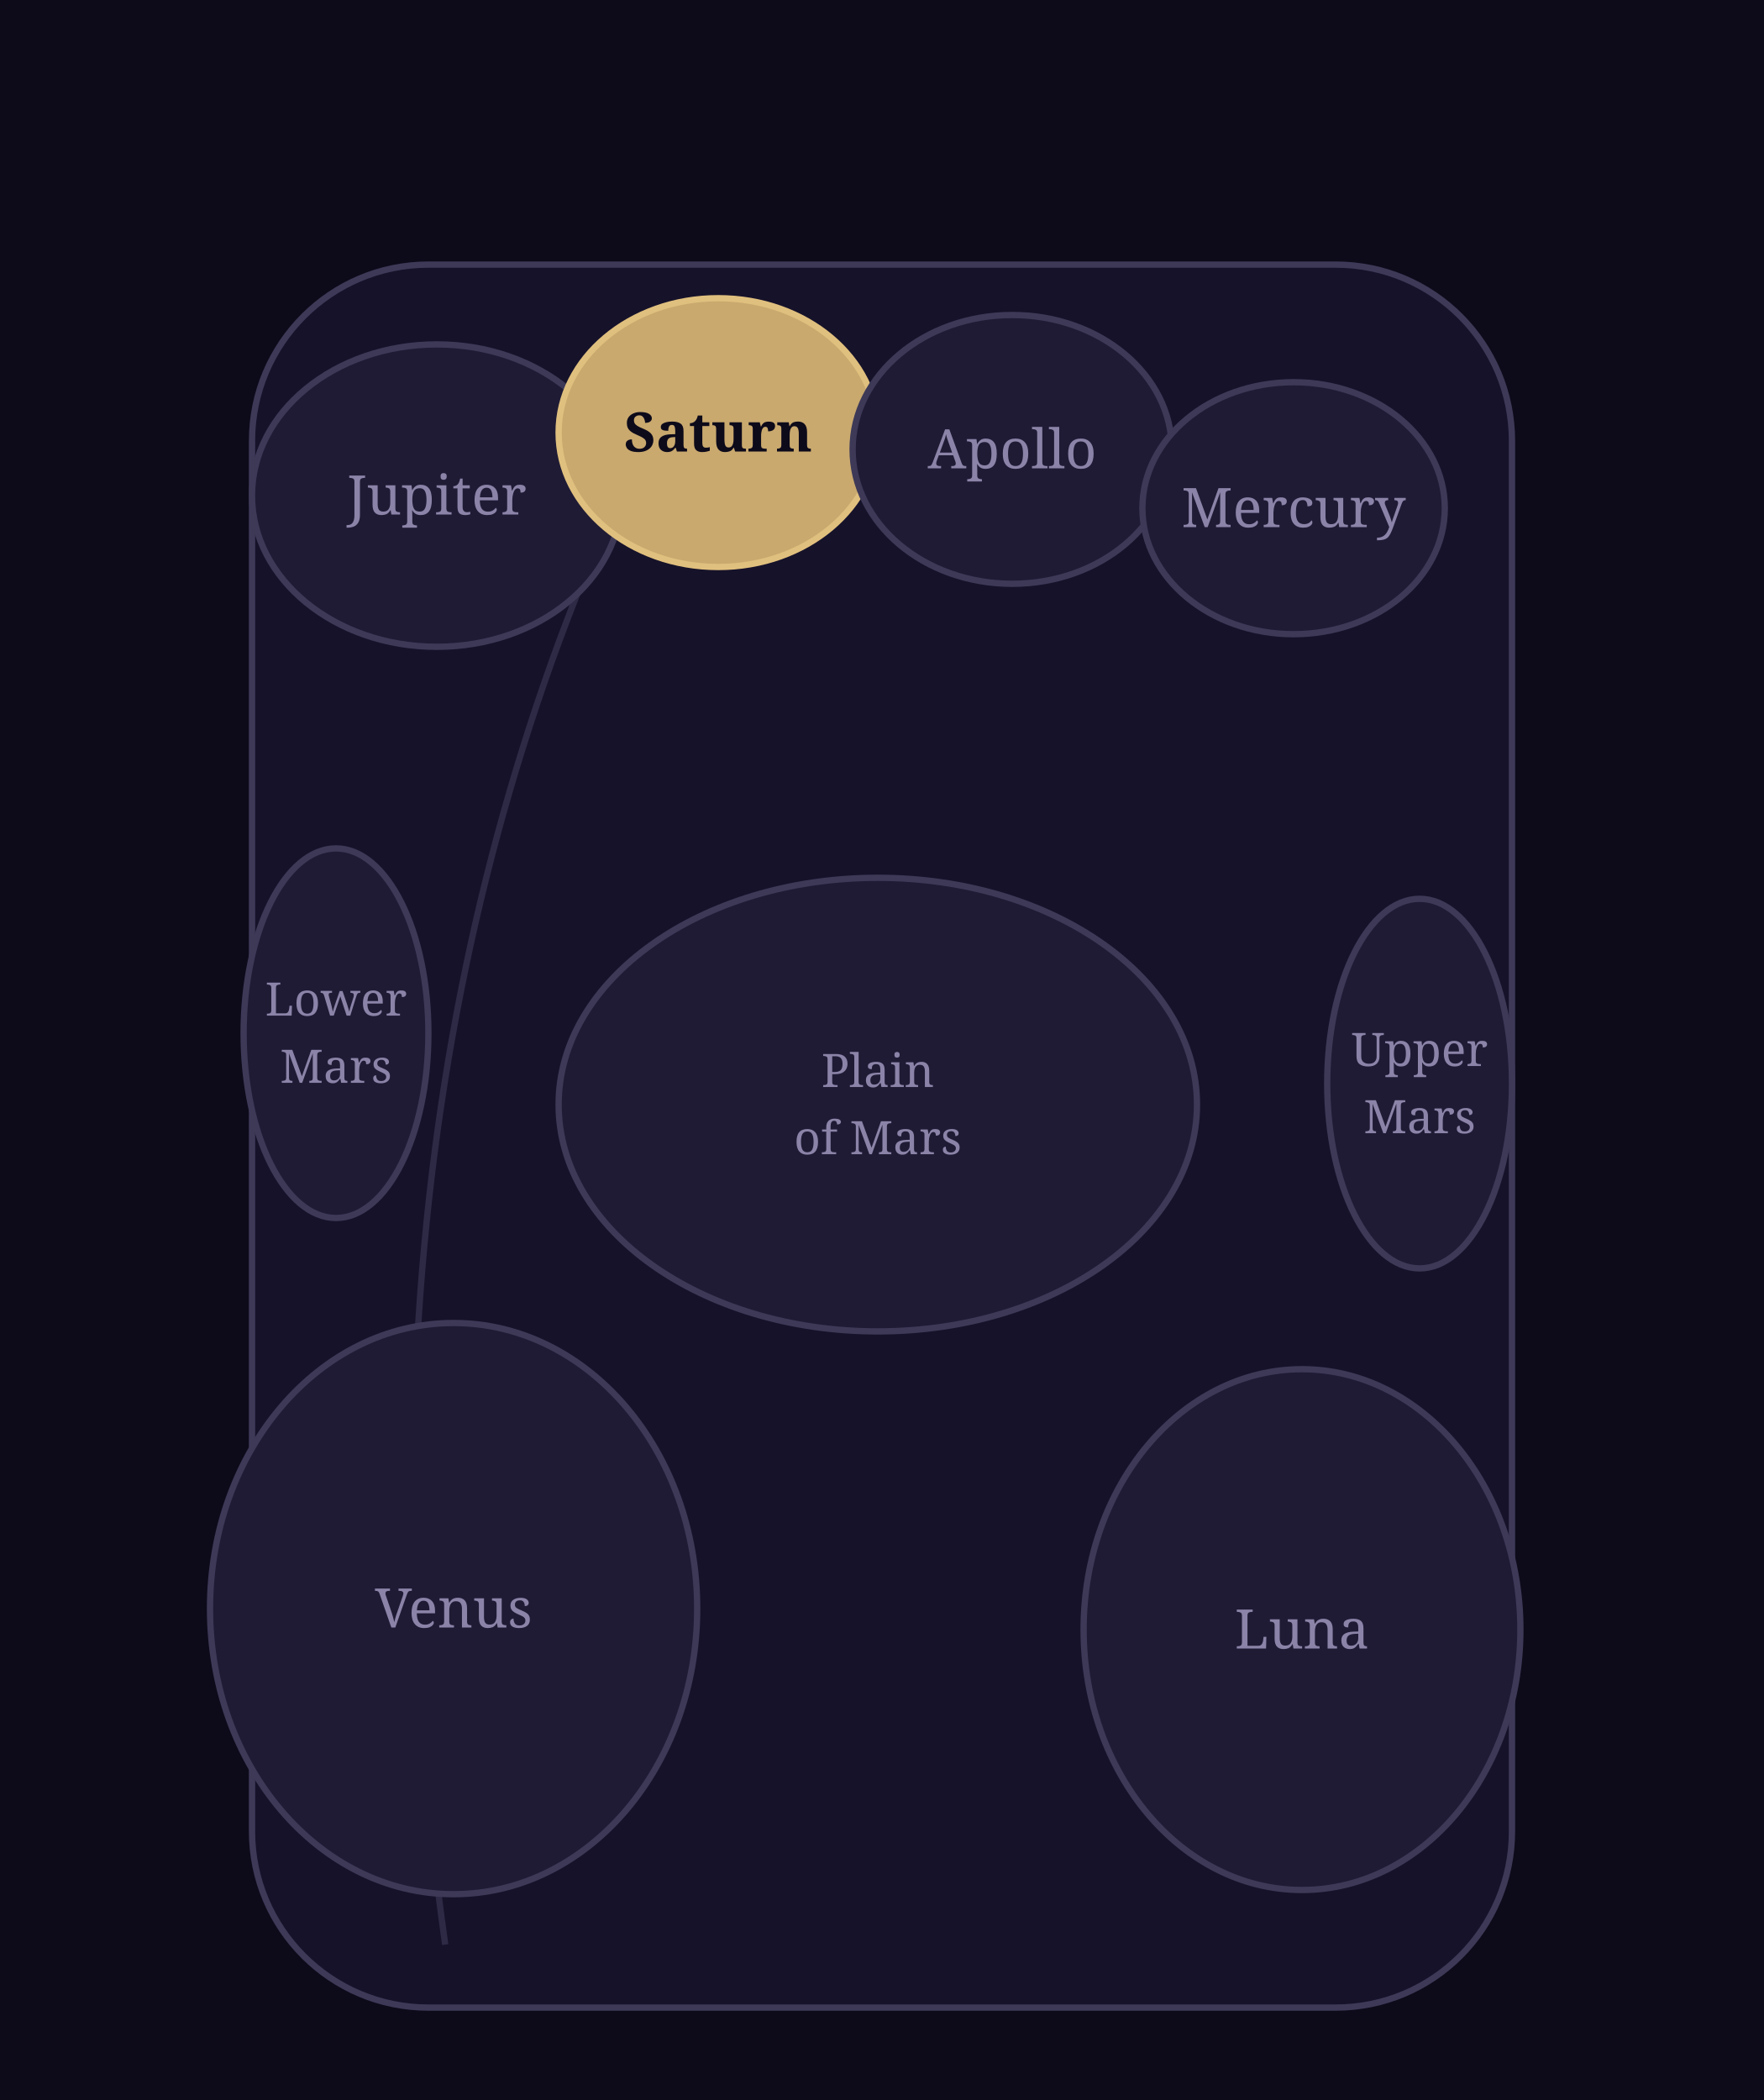
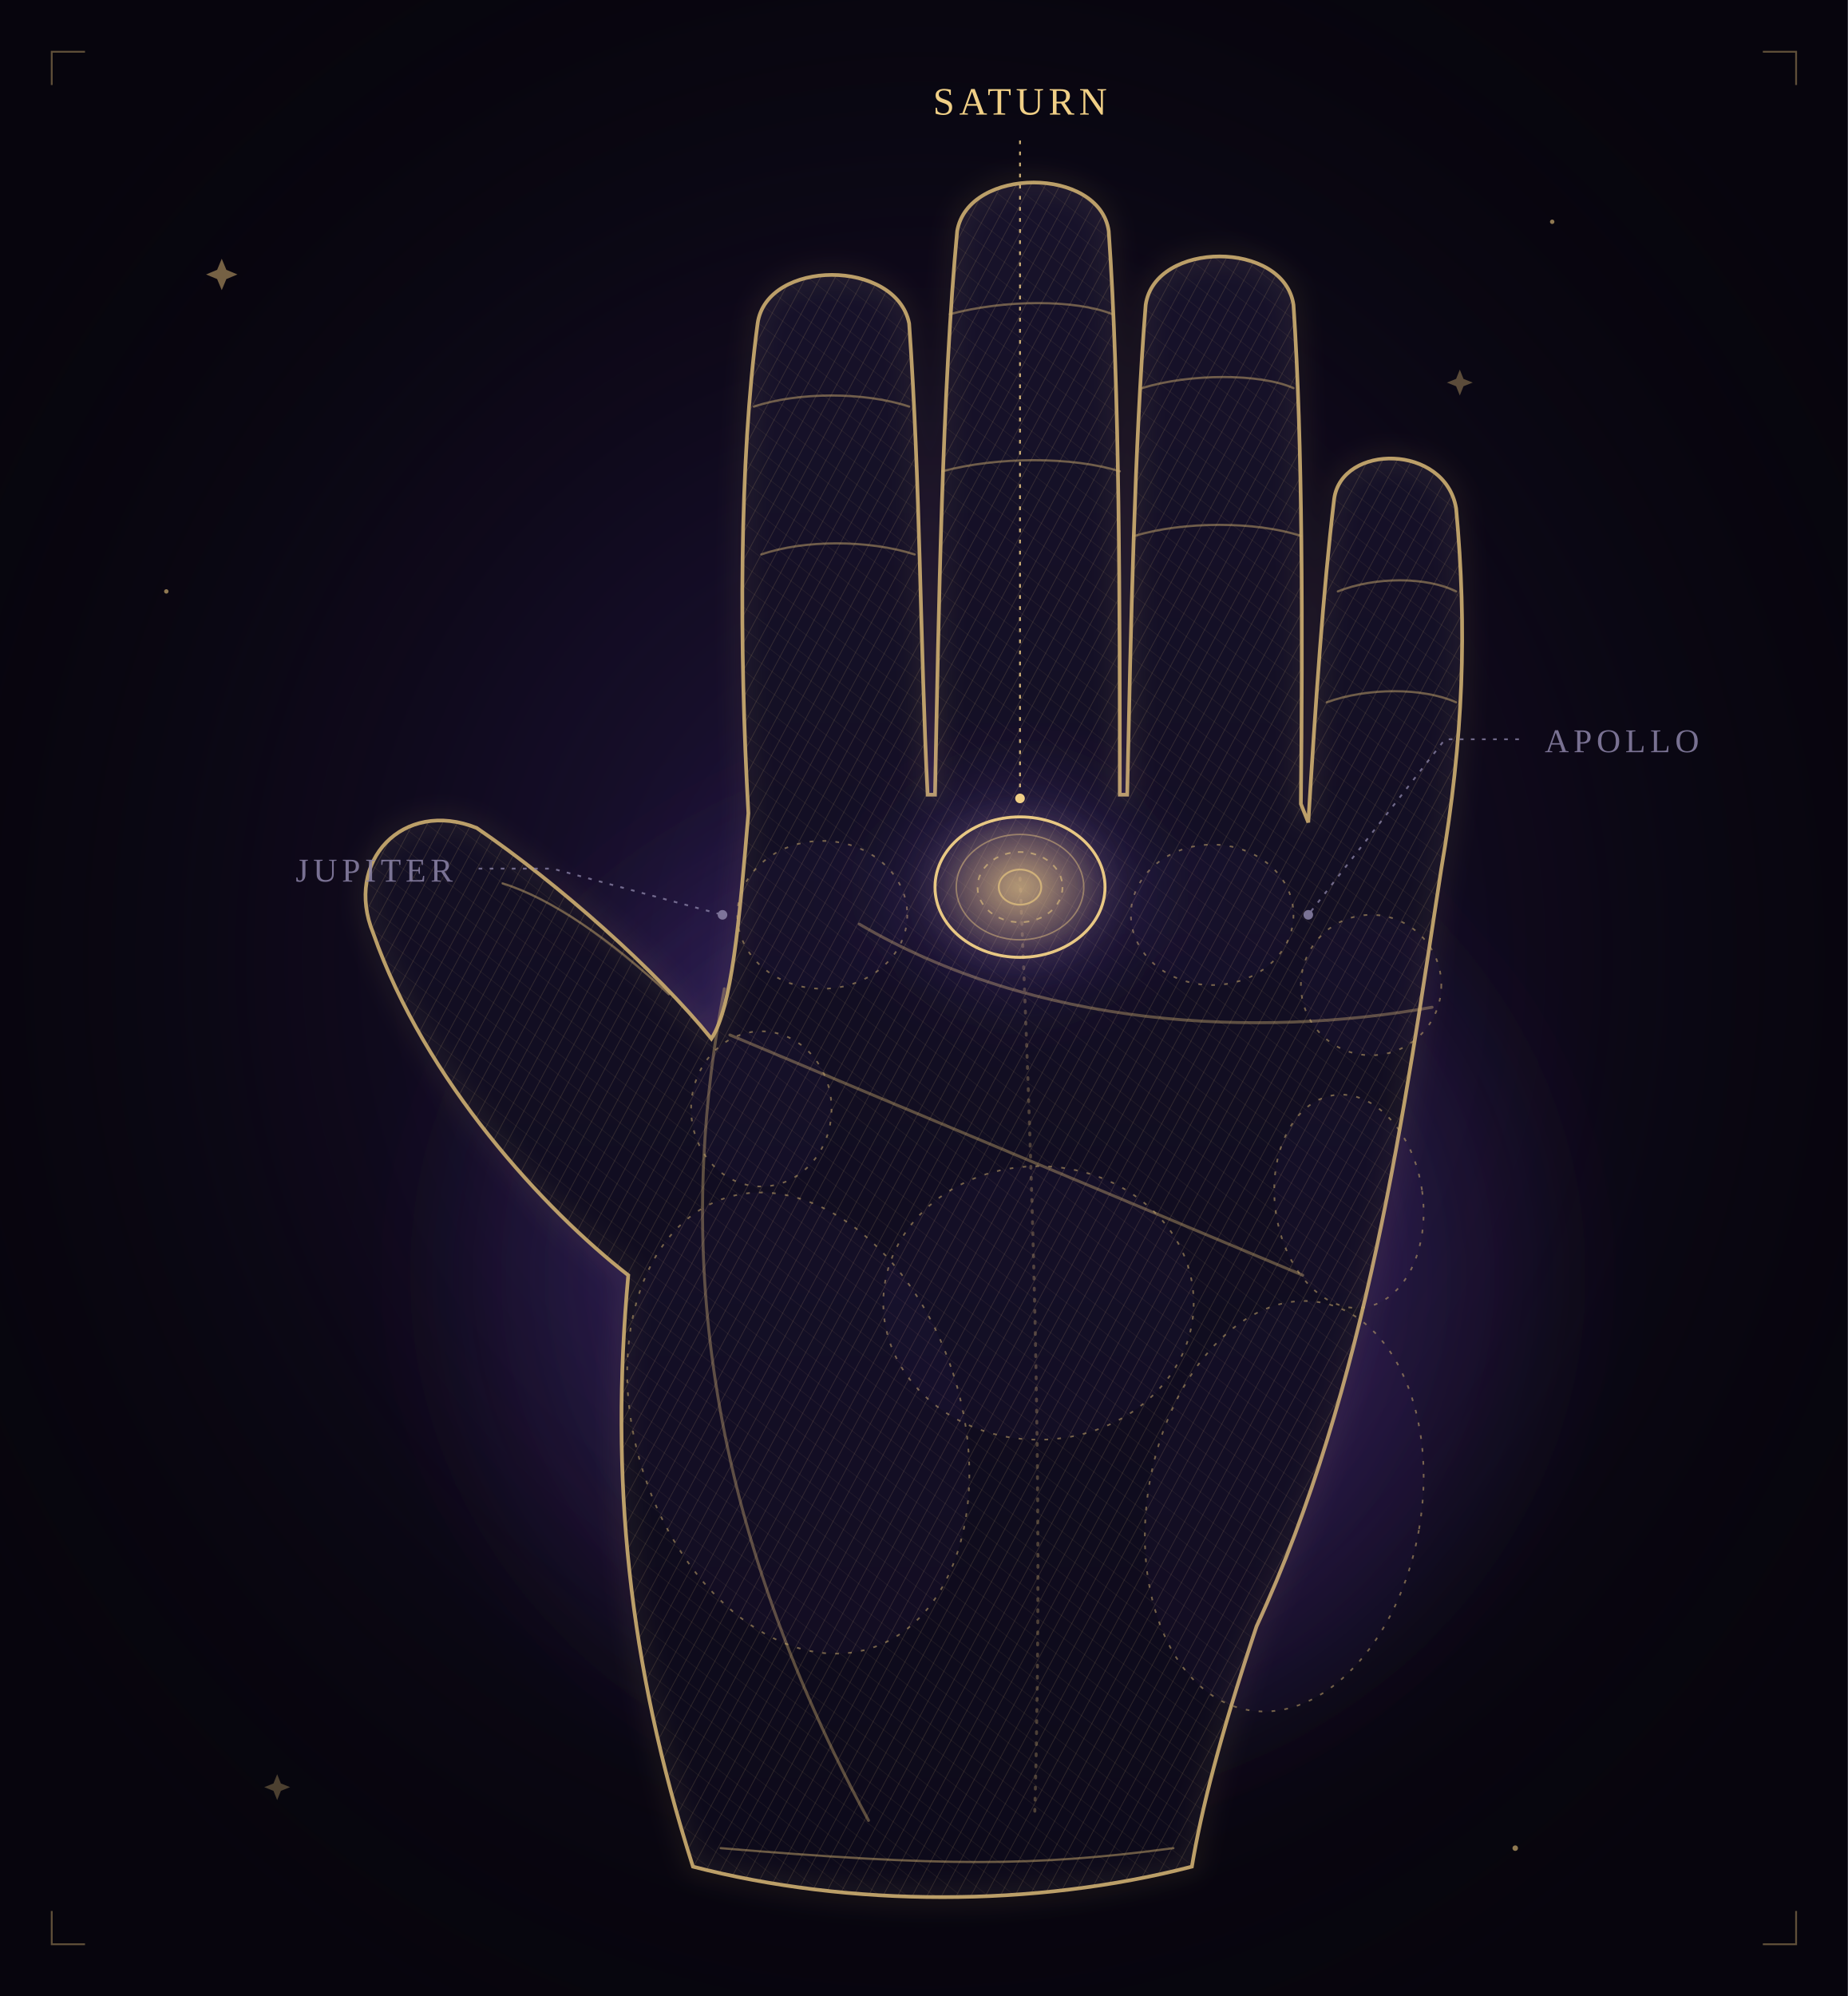
- <svg xmlns="http://www.w3.org/2000/svg" viewBox="0 0 420 500">
-   <rect width="420" height="500" fill="#0d0a1a" />
-   <rect x="60" y="63" width="300" height="415" rx="42" fill="#16122a" stroke="#3d3957" stroke-width="1.5" />
-   <path d="M 152 108 Q 78 263 106 463" fill="none" stroke="#2e2a46" stroke-width="1.5" />
-   <ellipse cx="104" cy="118" rx="44" ry="36" fill="#1f1b35" stroke="#3d3957" stroke-width="1.5" />
-   <text x="104" y="118" text-anchor="middle" dominant-baseline="middle" font-family="Georgia,serif" font-size="13" font-weight="normal" fill="#8c84a8">Jupiter</text>
-   <ellipse cx="171" cy="103" rx="38" ry="32" fill="#c9a96e" stroke="#e0c07e" stroke-width="1.5" />
-   <text x="171" y="103" text-anchor="middle" dominant-baseline="middle" font-family="Georgia,serif" font-size="13" font-weight="bold" fill="#0d0a1a">Saturn</text>
-   <ellipse cx="241" cy="107" rx="38" ry="32" fill="#1f1b35" stroke="#3d3957" stroke-width="1.5" />
-   <text x="241" y="107" text-anchor="middle" dominant-baseline="middle" font-family="Georgia,serif" font-size="13" font-weight="normal" fill="#8c84a8">Apollo</text>
-   <ellipse cx="308" cy="121" rx="36" ry="30" fill="#1f1b35" stroke="#3d3957" stroke-width="1.5" />
-   <text x="308" y="121" text-anchor="middle" dominant-baseline="middle" font-family="Georgia,serif" font-size="13" font-weight="normal" fill="#8c84a8">Mercury</text>
-   <ellipse cx="80" cy="246" rx="22" ry="44" fill="#1f1b35" stroke="#3d3957" stroke-width="1.5" />
-   <text x="80" y="238" text-anchor="middle" dominant-baseline="middle" font-family="Georgia,serif" font-size="11" font-weight="normal" fill="#8c84a8">Lower</text>
-   <text x="80" y="254" text-anchor="middle" dominant-baseline="middle" font-family="Georgia,serif" font-size="11" font-weight="normal" fill="#8c84a8">Mars</text>
-   <ellipse cx="338" cy="258" rx="22" ry="44" fill="#1f1b35" stroke="#3d3957" stroke-width="1.5" />
-   <text x="338" y="250" text-anchor="middle" dominant-baseline="middle" font-family="Georgia,serif" font-size="11" font-weight="normal" fill="#8c84a8">Upper</text>
-   <text x="338" y="266" text-anchor="middle" dominant-baseline="middle" font-family="Georgia,serif" font-size="11" font-weight="normal" fill="#8c84a8">Mars</text>
-   <ellipse cx="209" cy="263" rx="76" ry="54" fill="#1f1b35" stroke="#3d3957" stroke-width="1.5" />
-   <text x="209" y="255" text-anchor="middle" dominant-baseline="middle" font-family="Georgia,serif" font-size="11" font-weight="normal" fill="#8c84a8">Plain</text>
-   <text x="209" y="271" text-anchor="middle" dominant-baseline="middle" font-family="Georgia,serif" font-size="11" font-weight="normal" fill="#8c84a8">of Mars</text>
-   <ellipse cx="108" cy="383" rx="58" ry="68" fill="#1f1b35" stroke="#3d3957" stroke-width="1.5" />
-   <text x="108" y="383" text-anchor="middle" dominant-baseline="middle" font-family="Georgia,serif" font-size="13" font-weight="normal" fill="#8c84a8">Venus</text>
-   <ellipse cx="310" cy="388" rx="52" ry="62" fill="#1f1b35" stroke="#3d3957" stroke-width="1.5" />
-   <text x="310" y="388" text-anchor="middle" dominant-baseline="middle" font-family="Georgia,serif" font-size="13" font-weight="normal" fill="#8c84a8">Luna</text>
+ <svg xmlns="http://www.w3.org/2000/svg" viewBox="0 0 1000 1080" width="1000" height="1080" role="img" aria-labelledby="t">
+   <defs>
+     <radialGradient id="haze" cx="50%" cy="48%" r="60%">
+       <stop offset="0%" stop-color="#3a2470" stop-opacity="0.55" />
+       <stop offset="55%" stop-color="#1a1030" stop-opacity="0.35" />
+       <stop offset="100%" stop-color="#07050d" stop-opacity="0" />
+     </radialGradient>
+     <linearGradient id="skin" x1="0" y1="0" x2="0" y2="1">
+       <stop offset="0%" stop-color="#17122a" />
+       <stop offset="100%" stop-color="#0d0a1a" />
+     </linearGradient>
+     <radialGradient id="mountGlow" cx="50%" cy="50%" r="50%">
+       <stop offset="0%" stop-color="#e0c07e" stop-opacity="0.55" />
+       <stop offset="60%" stop-color="#c9a96e" stop-opacity="0.18" />
+       <stop offset="100%" stop-color="#c9a96e" stop-opacity="0" />
+     </radialGradient>
+     <radialGradient id="violetGlow" cx="50%" cy="50%" r="50%">
+       <stop offset="0%" stop-color="#8a5cf0" stop-opacity="0.5" />
+       <stop offset="100%" stop-color="#8a5cf0" stop-opacity="0" />
+     </radialGradient>
+     <filter id="blur" x="-50%" y="-50%" width="200%" height="200%">
+       <feGaussianBlur stdDeviation="22" />
+     </filter>
+     <filter id="softBlur" x="-50%" y="-50%" width="200%" height="200%">
+       <feGaussianBlur stdDeviation="6" />
+     </filter>
+     <pattern id="hatch" width="7" height="7" patternUnits="userSpaceOnUse" patternTransform="rotate(28)">
+       <line x1="0" y1="0" x2="0" y2="7" stroke="#c9a96e" stroke-width="0.5" opacity="0.28" />
+     </pattern>
+     <pattern id="hatch2" width="9" height="9" patternUnits="userSpaceOnUse" patternTransform="rotate(-52)">
+       <line x1="0" y1="0" x2="0" y2="9" stroke="#c9a96e" stroke-width="0.4" opacity="0.16" />
+     </pattern>
+     <clipPath id="hand">
+       <path d="M 335 1010 C 300 900 290 800 300 690 C 255 655 190 585 162 505 C 146 466 178 432 218 448 C 262 478 315 525 345 562 C 356 545 360 500 365 440 C 360 350 360 250 370 175 C 375 140 445 140 452 175 C 458 260 458 350 462 430 C 466 430 466 430 466 430 C 468 330 470 210 478 125 C 484 90 555 90 560 125 C 566 210 566 330 566 430 C 570 430 570 430 570 430 C 572 340 574 240 580 165 C 585 130 655 130 660 165 C 665 240 665 340 664 435 C 668 445 668 445 668 445 C 672 380 676 320 682 270 C 686 240 742 240 748 275 C 754 340 752 400 740 470 C 720 600 700 750 640 880 C 620 940 610 980 605 1010 C 520 1032 420 1032 335 1010 Z" />
+     </clipPath>
+   </defs>
+   <rect width="1000" height="1080" fill="#07050d" />
+   <rect width="1000" height="1080" fill="url(#haze)" />
+   <g stroke="#c9a96e" stroke-width="1" opacity="0.45" fill="none">
+     <path d="M 28 46 V 28 H 46" />
+     <path d="M 972 46 V 28 H 954" />
+     <path d="M 28 1034 V 1052 H 46" />
+     <path d="M 972 1034 V 1052 H 954" />
+   </g>
+   <g fill="#c9a96e" opacity="0.7">
+     <path d="M 120 140 l 2.5 6 6 2.5 -6 2.5 -2.5 6 -2.5 -6 -6 -2.5 6 -2.5z" opacity="0.8" />
+     <path d="M 790 200 l 2 5 5 2 -5 2 -2 5 -2 -5 -5 -2 5 -2z" opacity="0.6" />
+     <path d="M 150 960 l 2 5 5 2 -5 2 -2 5 -2 -5 -5 -2 5 -2z" opacity="0.5" />
+     <circle cx="820" cy="1000" r="1.5" />
+     <circle cx="90" cy="320" r="1.2" />
+     <circle cx="840" cy="120" r="1.2" />
+   </g>
+   <g transform="translate(40 0)">
+     <ellipse cx="500" cy="690" rx="330" ry="300" fill="url(#violetGlow)" filter="url(#blur)" opacity="0.9" />
+     <path d="M 335 1010 C 300 900 290 800 300 690 C 255 655 190 585 162 505 C 146 466 178 432 218 448 C 262 478 315 525 345 562 C 356 545 360 500 365 440 C 360 350 360 250 370 175 C 375 140 445 140 452 175 C 458 260 458 350 462 430 C 466 430 466 430 466 430 C 468 330 470 210 478 125 C 484 90 555 90 560 125 C 566 210 566 330 566 430 C 570 430 570 430 570 430 C 572 340 574 240 580 165 C 585 130 655 130 660 165 C 665 240 665 340 664 435 C 668 445 668 445 668 445 C 672 380 676 320 682 270 C 686 240 742 240 748 275 C 754 340 752 400 740 470 C 720 600 700 750 640 880 C 620 940 610 980 605 1010 C 520 1032 420 1032 335 1010 Z" fill="url(#skin)" />
+     <g clip-path="url(#hand)">
+       <rect width="1000" height="1080" fill="url(#hatch)" />
+       <rect width="1000" height="1080" fill="url(#hatch2)" />
+     </g>
+     <path d="M 335 1010 C 300 900 290 800 300 690 C 255 655 190 585 162 505 C 146 466 178 432 218 448 C 262 478 315 525 345 562 C 356 545 360 500 365 440 C 360 350 360 250 370 175 C 375 140 445 140 452 175 C 458 260 458 350 462 430 C 466 430 466 430 466 430 C 468 330 470 210 478 125 C 484 90 555 90 560 125 C 566 210 566 330 566 430 C 570 430 570 430 570 430 C 572 340 574 240 580 165 C 585 130 655 130 660 165 C 665 240 665 340 664 435 C 668 445 668 445 668 445 C 672 380 676 320 682 270 C 686 240 742 240 748 275 C 754 340 752 400 740 470 C 720 600 700 750 640 880 C 620 940 610 980 605 1010 C 520 1032 420 1032 335 1010 Z" fill="none" stroke="#c9a96e" stroke-width="2" opacity="0.92" />
+     <path d="M 335 1010 C 300 900 290 800 300 690 C 255 655 190 585 162 505 C 146 466 178 432 218 448 C 262 478 315 525 345 562 C 356 545 360 500 365 440 C 360 350 360 250 370 175 C 375 140 445 140 452 175 C 458 260 458 350 462 430 C 466 430 466 430 466 430 C 468 330 470 210 478 125 C 484 90 555 90 560 125 C 566 210 566 330 566 430 C 570 430 570 430 570 430 C 572 340 574 240 580 165 C 585 130 655 130 660 165 C 665 240 665 340 664 435 C 668 445 668 445 668 445 C 672 380 676 320 682 270 C 686 240 742 240 748 275 C 754 340 752 400 740 470 C 720 600 700 750 640 880 C 620 940 610 980 605 1010 C 520 1032 420 1032 335 1010 Z" fill="none" stroke="#e0c07e" stroke-width="6" opacity="0.12" filter="url(#softBlur)" />
+     <g fill="none" stroke="#c9a96e" stroke-width="1.2" opacity="0.5" stroke-linecap="round">
+       <path d="M 372 300 C 395 292 430 292 455 300" />
+       <path d="M 368 220 C 392 212 428 212 452 220" />
+       <path d="M 470 255 C 500 247 540 247 566 255" />
+       <path d="M 474 170 C 504 162 542 162 562 170" />
+       <path d="M 574 290 C 600 282 640 282 664 290" />
+       <path d="M 578 210 C 604 202 642 202 660 210" />
+       <path d="M 678 380 C 700 372 730 372 748 380" />
+       <path d="M 684 320 C 704 312 732 312 748 320" />
+       <path d="M 232 478 C 258 486 290 508 322 538" />
+       <path d="M 350 1000 C 470 1010 520 1010 595 1000" />
+     </g>
+     <g fill="none" stroke="#c9a96e" stroke-width="1.6" stroke-linecap="round" opacity="0.42">
+       <path d="M 352 535 C 330 650 330 800 430 985" />
+       <path d="M 735 545 C 640 562 520 556 425 500" />
+       <path d="M 355 560 C 450 600 570 650 665 690" />
+       <path d="M 520 980 C 525 800 518 620 512 475" stroke-dasharray="1 5" opacity="0.8" />
+     </g>
+     <g>
+       <ellipse cx="405" cy="495" rx="46" ry="40" transform="rotate(0 405 495)" fill="rgba(122,72,201,0.06)" stroke="#c9a96e" stroke-width="0.9" stroke-dasharray="2 5" opacity="0.55" />
+       <ellipse cx="616" cy="495" rx="44" ry="38" transform="rotate(0 616 495)" fill="rgba(122,72,201,0.06)" stroke="#c9a96e" stroke-width="0.9" stroke-dasharray="2 5" opacity="0.55" />
+       <ellipse cx="702" cy="533" rx="38" ry="38" transform="rotate(0 702 533)" fill="rgba(122,72,201,0.06)" stroke="#c9a96e" stroke-width="0.9" stroke-dasharray="2 5" opacity="0.55" />
+       <ellipse cx="690" cy="650" rx="40" ry="58" transform="rotate(-8 690 650)" fill="rgba(122,72,201,0.06)" stroke="#c9a96e" stroke-width="0.9" stroke-dasharray="2 5" opacity="0.55" />
+       <ellipse cx="372" cy="600" rx="38" ry="42" transform="rotate(0 372 600)" fill="rgba(122,72,201,0.06)" stroke="#c9a96e" stroke-width="0.9" stroke-dasharray="2 5" opacity="0.55" />
+       <ellipse cx="522" cy="705" rx="84" ry="74" transform="rotate(0 522 705)" fill="rgba(122,72,201,0.06)" stroke="#c9a96e" stroke-width="0.9" stroke-dasharray="2 5" opacity="0.55" />
+       <ellipse cx="392" cy="770" rx="88" ry="128" transform="rotate(-18 392 770)" fill="rgba(122,72,201,0.06)" stroke="#c9a96e" stroke-width="0.9" stroke-dasharray="2 5" opacity="0.55" />
+       <ellipse cx="655" cy="815" rx="74" ry="112" transform="rotate(10 655 815)" fill="rgba(122,72,201,0.06)" stroke="#c9a96e" stroke-width="0.9" stroke-dasharray="2 5" opacity="0.55" />
+     </g>
+     <g>
+       <ellipse cx="512" cy="480" rx="78.2" ry="64.6" transform="rotate(0 512 480)" fill="url(#violetGlow)" filter="url(#blur)" opacity="0.9" />
+       <ellipse cx="512" cy="480" rx="57.5" ry="47.5" transform="rotate(0 512 480)" fill="url(#mountGlow)" filter="url(#softBlur)" />
+       <ellipse cx="512" cy="480" rx="46" ry="38" transform="rotate(0 512 480)" fill="url(#mountGlow)" opacity="0.9" />
+       <ellipse cx="512" cy="480" rx="46" ry="38" transform="rotate(0 512 480)" fill="none" stroke="#e0c07e" stroke-width="0.70" opacity="0.35" stroke-dasharray="3 4" />
+       <ellipse cx="512" cy="480" rx="34.5" ry="28.5" transform="rotate(0 512 480)" fill="none" stroke="#e0c07e" stroke-width="0.80" opacity="0.49" stroke-dasharray="" />
+       <ellipse cx="512" cy="480" rx="23" ry="19" transform="rotate(0 512 480)" fill="none" stroke="#e0c07e" stroke-width="0.90" opacity="0.63" stroke-dasharray="3 4" />
+       <ellipse cx="512" cy="480" rx="11.5" ry="9.5" transform="rotate(0 512 480)" fill="none" stroke="#e0c07e" stroke-width="1.00" opacity="0.76" stroke-dasharray="" />
+       <ellipse cx="512" cy="480" rx="46" ry="38" transform="rotate(0 512 480)" fill="none" stroke="#f0cf86" stroke-width="1.6" opacity="0.95" />
+     </g>
+   </g>
+   <g transform="translate(40 0)">
+     <g opacity="0.85">
+       <path d="M 219 470 L 259 470 L 351 495" fill="none" stroke="#8c84a8" stroke-width="1" stroke-dasharray="2 4" opacity="0.9" />
+       <circle cx="351" cy="495" r="2.6" fill="#8c84a8" />
+       <text x="205" y="477" text-anchor="end" font-family="Cinzel, 'Times New Roman', Georgia, serif" font-size="18" letter-spacing="2.5" fill="#8c84a8" style="text-transform:uppercase">
+         <tspan x="205" dy="0">JUPITER</tspan>
+       </text>
+     </g>
+     <g opacity="1">
+       <path d="M 512 76 L 512 432" fill="none" stroke="#e0c07e" stroke-width="1" stroke-dasharray="2 4" opacity="0.9" />
+       <circle cx="512" cy="432" r="2.6" fill="#f0cf86" />
+       <text x="512" y="62" text-anchor="middle" font-family="Cinzel, 'Times New Roman', Georgia, serif" font-size="21" letter-spacing="2.5" fill="#f0cf86" style="text-transform:uppercase">
+         <tspan x="512" dy="0">SATURN</tspan>
+       </text>
+     </g>
+     <g opacity="0.85">
+       <path d="M 782 400 L 742 400 L 668 495" fill="none" stroke="#8c84a8" stroke-width="1" stroke-dasharray="2 4" opacity="0.9" />
+       <circle cx="668" cy="495" r="2.6" fill="#8c84a8" />
+       <text x="796" y="407" text-anchor="start" font-family="Cinzel, 'Times New Roman', Georgia, serif" font-size="18" letter-spacing="2.5" fill="#8c84a8" style="text-transform:uppercase">
+         <tspan x="796" dy="0">APOLLO</tspan>
+       </text>
+     </g>
+   </g>
</svg>
